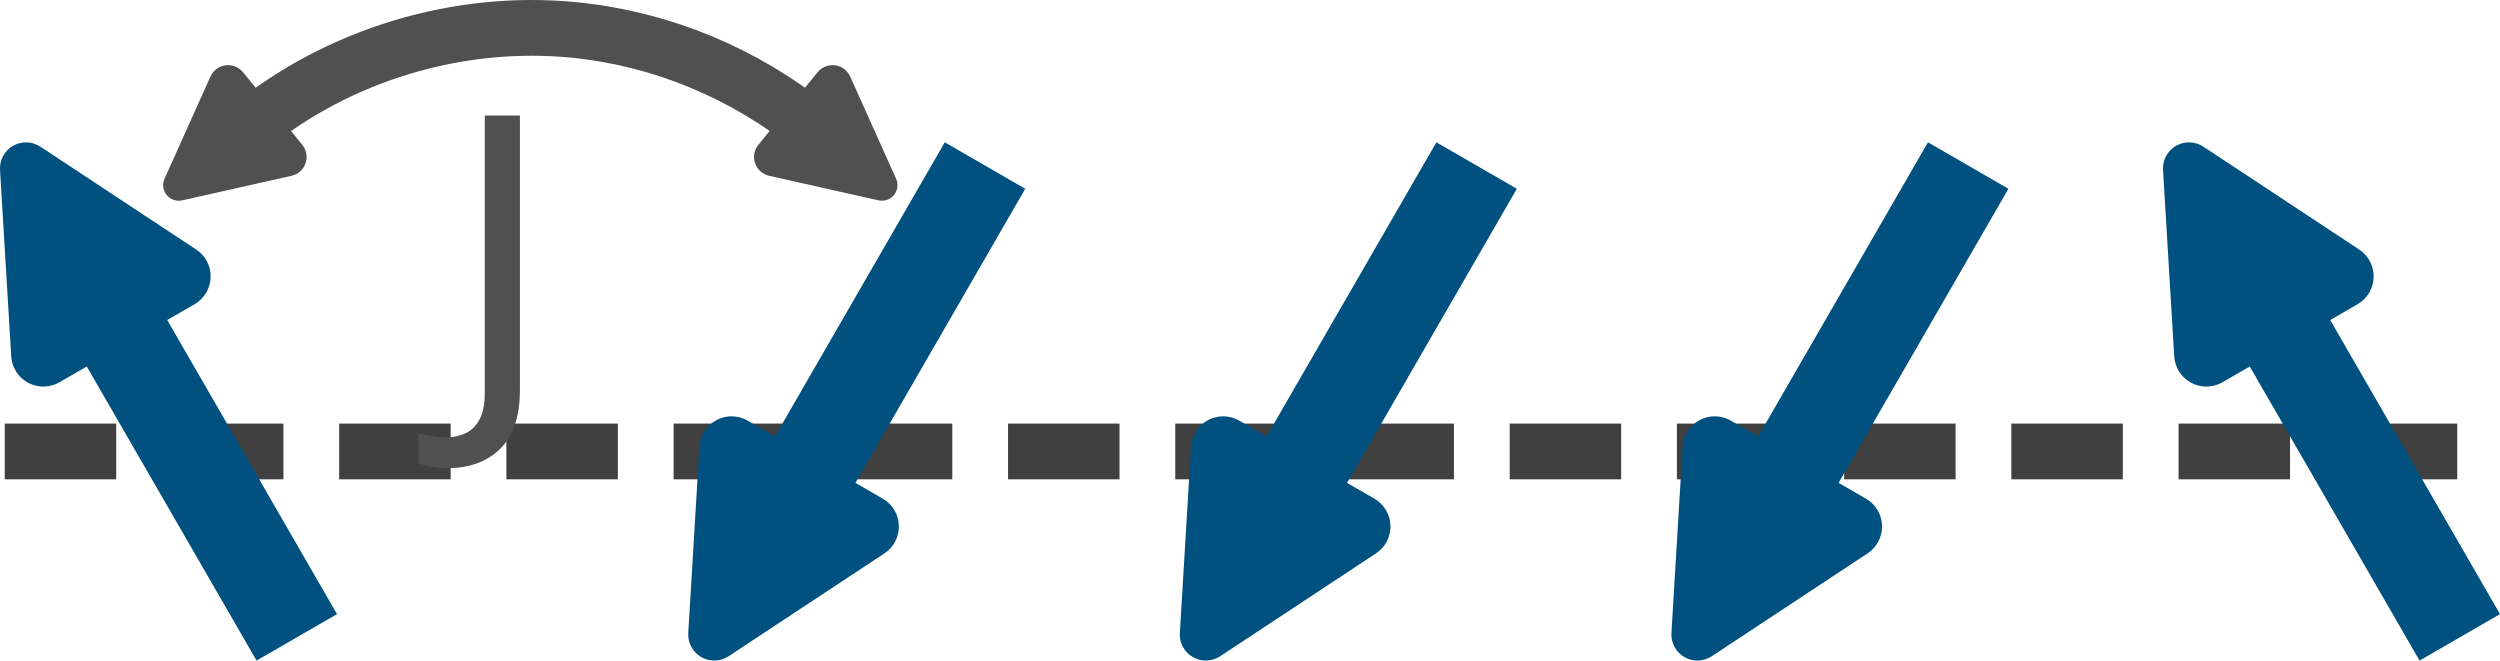
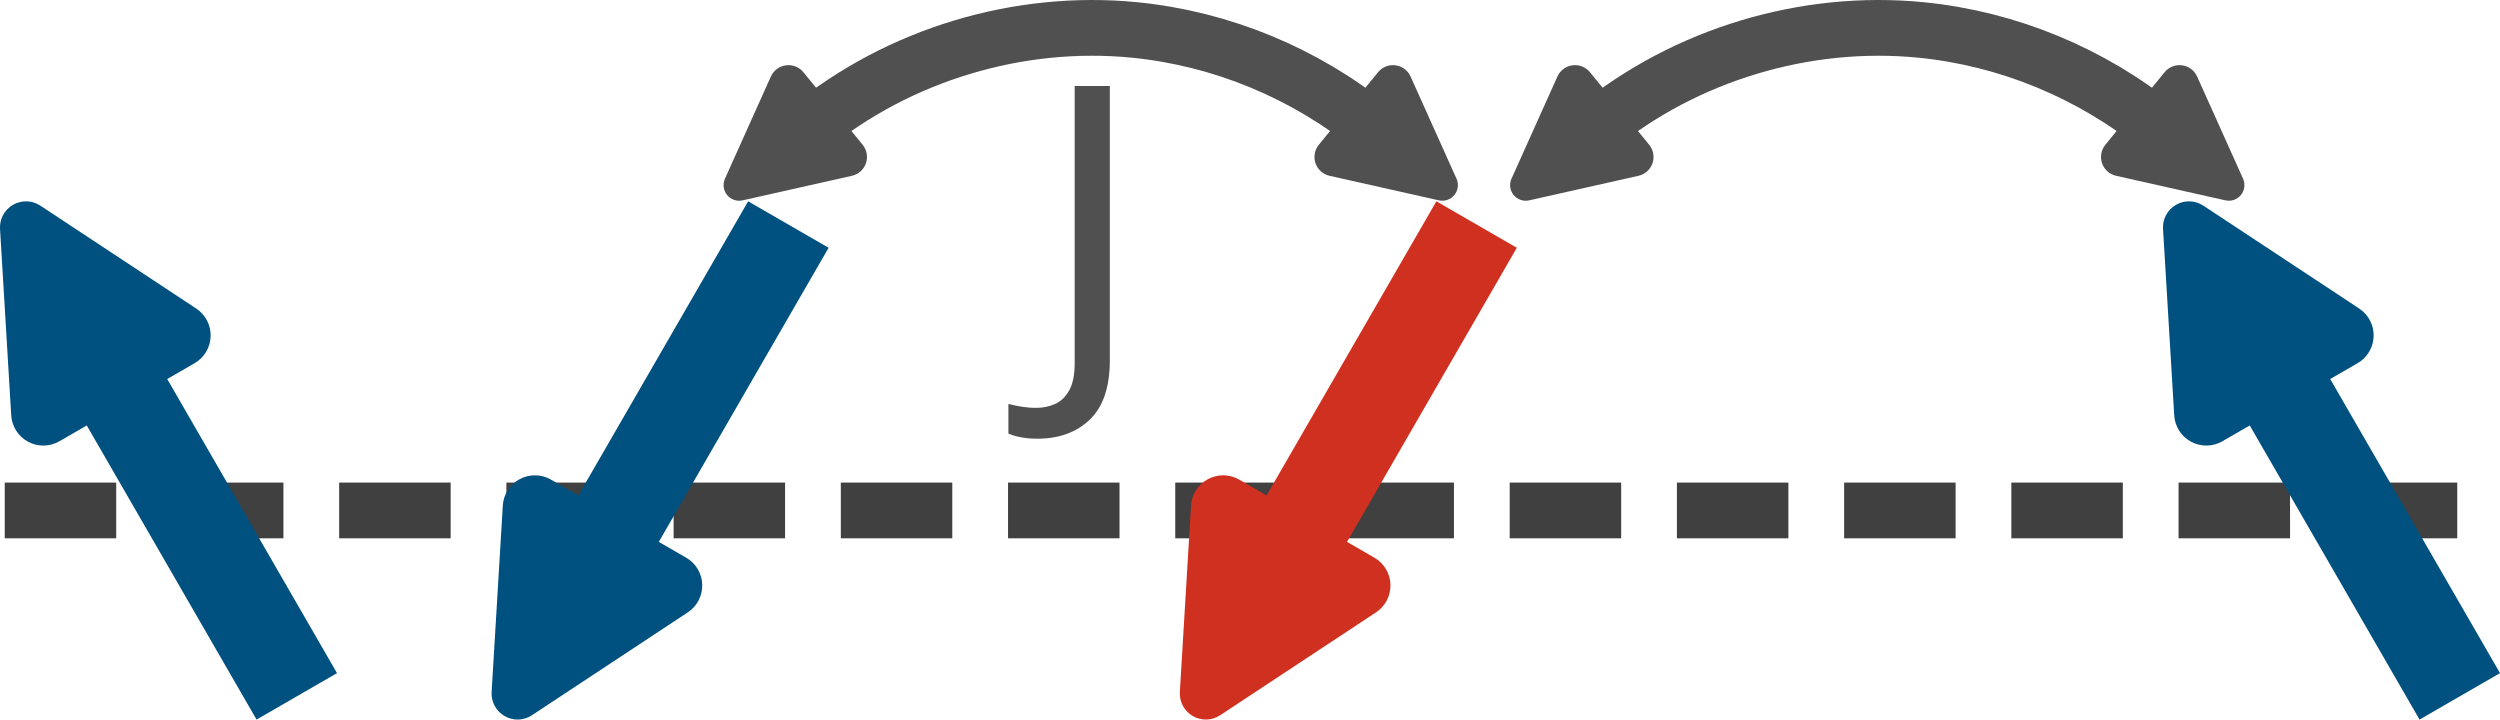
- <svg xmlns="http://www.w3.org/2000/svg" width="134.555mm" height="35.553mm" viewBox="0 0 134.555 35.553" version="1.1" id="svg1">
+ <svg xmlns="http://www.w3.org/2000/svg" width="134.555mm" height="38.728mm" viewBox="0 0 134.555 38.728" version="1.1" id="svg1">
  <defs id="defs1">
    <rect x="88.374" y="115.728" width="168.332" height="135.718" id="rect12" />
    <marker style="overflow:visible" id="RoundedArrow" refX="0" refY="0" orient="auto-start-reverse" markerWidth="0.4" markerHeight="0.4" viewBox="0 0 1 1" preserveAspectRatio="xMidYMid">
      <path transform="scale(0.7)" d="m -0.211,-4.106 6.422,3.211 a 1,1 90 0 1 0,1.789 L -0.211,4.106 A 1.236,1.236 31.717 0 1 -2,3 v -6 a 1.236,1.236 148.283 0 1 1.789,-1.106 z" style="fill:context-stroke;fill-rule:evenodd;stroke:none" id="path8" />
    </marker>
  </defs>
-   <g id="layer1" transform="translate(30.35159,-67.97711)">
+   <g id="layer1" transform="translate(30.35159,-64.8021)">
    <path style="opacity:1;fill:none;fill-opacity:1;stroke:#404040;stroke-width:3;stroke-dasharray:6, 3;stroke-dashoffset:0;stroke-opacity:1" d="M -30.097,92.275 H 103.189" id="path1" />
    <path style="opacity:1;fill:none;fill-opacity:1;stroke:#005080;stroke-width:5;stroke-dasharray:none;stroke-dashoffset:0;stroke-opacity:1;marker-end:url(#RoundedArrow)" d="m -24.194,74.021 10.539,18.254" id="path2" transform="rotate(180,-19.28598,88.15073)" />
-     <path style="opacity:1;fill:none;fill-opacity:1;stroke:#005080;stroke-width:5;stroke-dasharray:none;stroke-dashoffset:0;stroke-opacity:1;marker-end:url(#RoundedArrow)" d="m -24.194,74.021 10.539,18.254" id="path3" transform="matrix(-1,0,0,1,-1.53029,2.86667)" />
-     <path style="opacity:1;fill:none;fill-opacity:1;stroke:#005080;stroke-width:5;stroke-dasharray:none;stroke-dashoffset:0;stroke-opacity:1;marker-end:url(#RoundedArrow)" d="m -24.194,74.021 10.539,18.254" id="path4" transform="matrix(-1,0,0,1,24.92804,2.86667)" />
-     <path style="opacity:1;fill:none;fill-opacity:1;stroke:#005080;stroke-width:5;stroke-dasharray:none;stroke-dashoffset:0;stroke-opacity:1;marker-end:url(#RoundedArrow)" d="m -24.194,74.021 10.539,18.254" id="path6" transform="matrix(-1,0,0,1,51.38638,2.86667)" />
+     <path style="opacity:1;fill:none;fill-opacity:1;stroke:#005080;stroke-width:5;stroke-dasharray:none;stroke-dashoffset:0;stroke-opacity:1;marker-end:url(#RoundedArrow)" d="m -24.194,74.021 10.539,18.254" id="path3" transform="matrix(-1,0,0,1,-12.11362,2.86667)" />
+     <path style="opacity:1;fill:none;fill-opacity:1;stroke:#d03020;stroke-width:5;stroke-dasharray:none;stroke-dashoffset:0;stroke-opacity:1;marker-end:url(#RoundedArrow)" d="m -24.194,74.021 10.539,18.254" id="path4" transform="matrix(-1,0,0,1,24.92804,2.86667)" />
    <path style="opacity:1;fill:none;fill-opacity:1;stroke:#005080;stroke-width:5;stroke-dasharray:none;stroke-dashoffset:0;stroke-opacity:1;marker-end:url(#RoundedArrow)" d="m -24.194,74.021 10.539,18.254" id="path9" transform="rotate(180,38.92236,88.15073)" />
-     <path style="opacity:1;fill:none;fill-opacity:1;stroke:#505050;stroke-width:3;stroke-dasharray:none;stroke-dashoffset:0;stroke-opacity:1;marker-start:url(#RoundedArrow);marker-end:url(#RoundedArrow)" d="m -16.98,74.879 c 4.853,-3.962 11.303,-5.907 17.537,-5.289 4.662,0.462 9.176,2.326 12.805,5.289" id="path11" />
-     <text xml:space="preserve" transform="matrix(0.4920316,0,0,0.4920316,-49.6729,16.09669)" id="text12" style="font-style:normal;font-variant:normal;font-weight:500;font-stretch:normal;font-size:42.667px;line-height:1;font-family:'Stack Sans Headline';-inkscape-font-specification:'Stack Sans Headline, Medium';font-variant-ligatures:normal;font-variant-caps:normal;font-variant-numeric:normal;font-variant-east-asian:normal;writing-mode:lr-tb;direction:ltr;white-space:pre;shape-inside:url(#rect12);display:inline;opacity:1;fill:#505050;fill-opacity:1;stroke:none;stroke-width:11.339;stroke-dasharray:none;stroke-dashoffset:0;stroke-opacity:1">
+     <path style="opacity:1;fill:none;fill-opacity:1;stroke:#505050;stroke-width:3;stroke-dasharray:none;stroke-dashoffset:0;stroke-opacity:1;marker-start:url(#RoundedArrow);marker-end:url(#RoundedArrow)" d="m -16.98,74.879 c 4.853,-3.962 11.303,-5.907 17.537,-5.289 4.662,0.462 9.176,2.326 12.805,5.289" id="path11" transform="translate(30.1625,-3.175)" />
+     <text xml:space="preserve" transform="matrix(0.4920316,0,0,0.4920316,-17.9229,11.33419)" id="text12" style="font-style:normal;font-variant:normal;font-weight:500;font-stretch:normal;font-size:42.667px;line-height:1;font-family:'Stack Sans Headline';-inkscape-font-specification:'Stack Sans Headline, Medium';font-variant-ligatures:normal;font-variant-caps:normal;font-variant-numeric:normal;font-variant-east-asian:normal;writing-mode:lr-tb;direction:ltr;white-space:pre;shape-inside:url(#rect12);display:inline;opacity:1;fill:#505050;fill-opacity:1;stroke:none;stroke-width:11.339;stroke-dasharray:none;stroke-dashoffset:0;stroke-opacity:1">
      <tspan x="88.375" y="148.549" id="tspan1">J</tspan>
    </text>
+     <path style="opacity:1;fill:none;fill-opacity:1;stroke:#505050;stroke-width:3;stroke-dasharray:none;stroke-dashoffset:0;stroke-opacity:1;marker-start:url(#RoundedArrow);marker-end:url(#RoundedArrow)" d="m -16.98,74.879 c 4.853,-3.962 11.303,-5.907 17.537,-5.289 4.662,0.462 9.176,2.326 12.805,5.289" id="path5" transform="translate(72.49584,-3.175)" />
  </g>
</svg>
